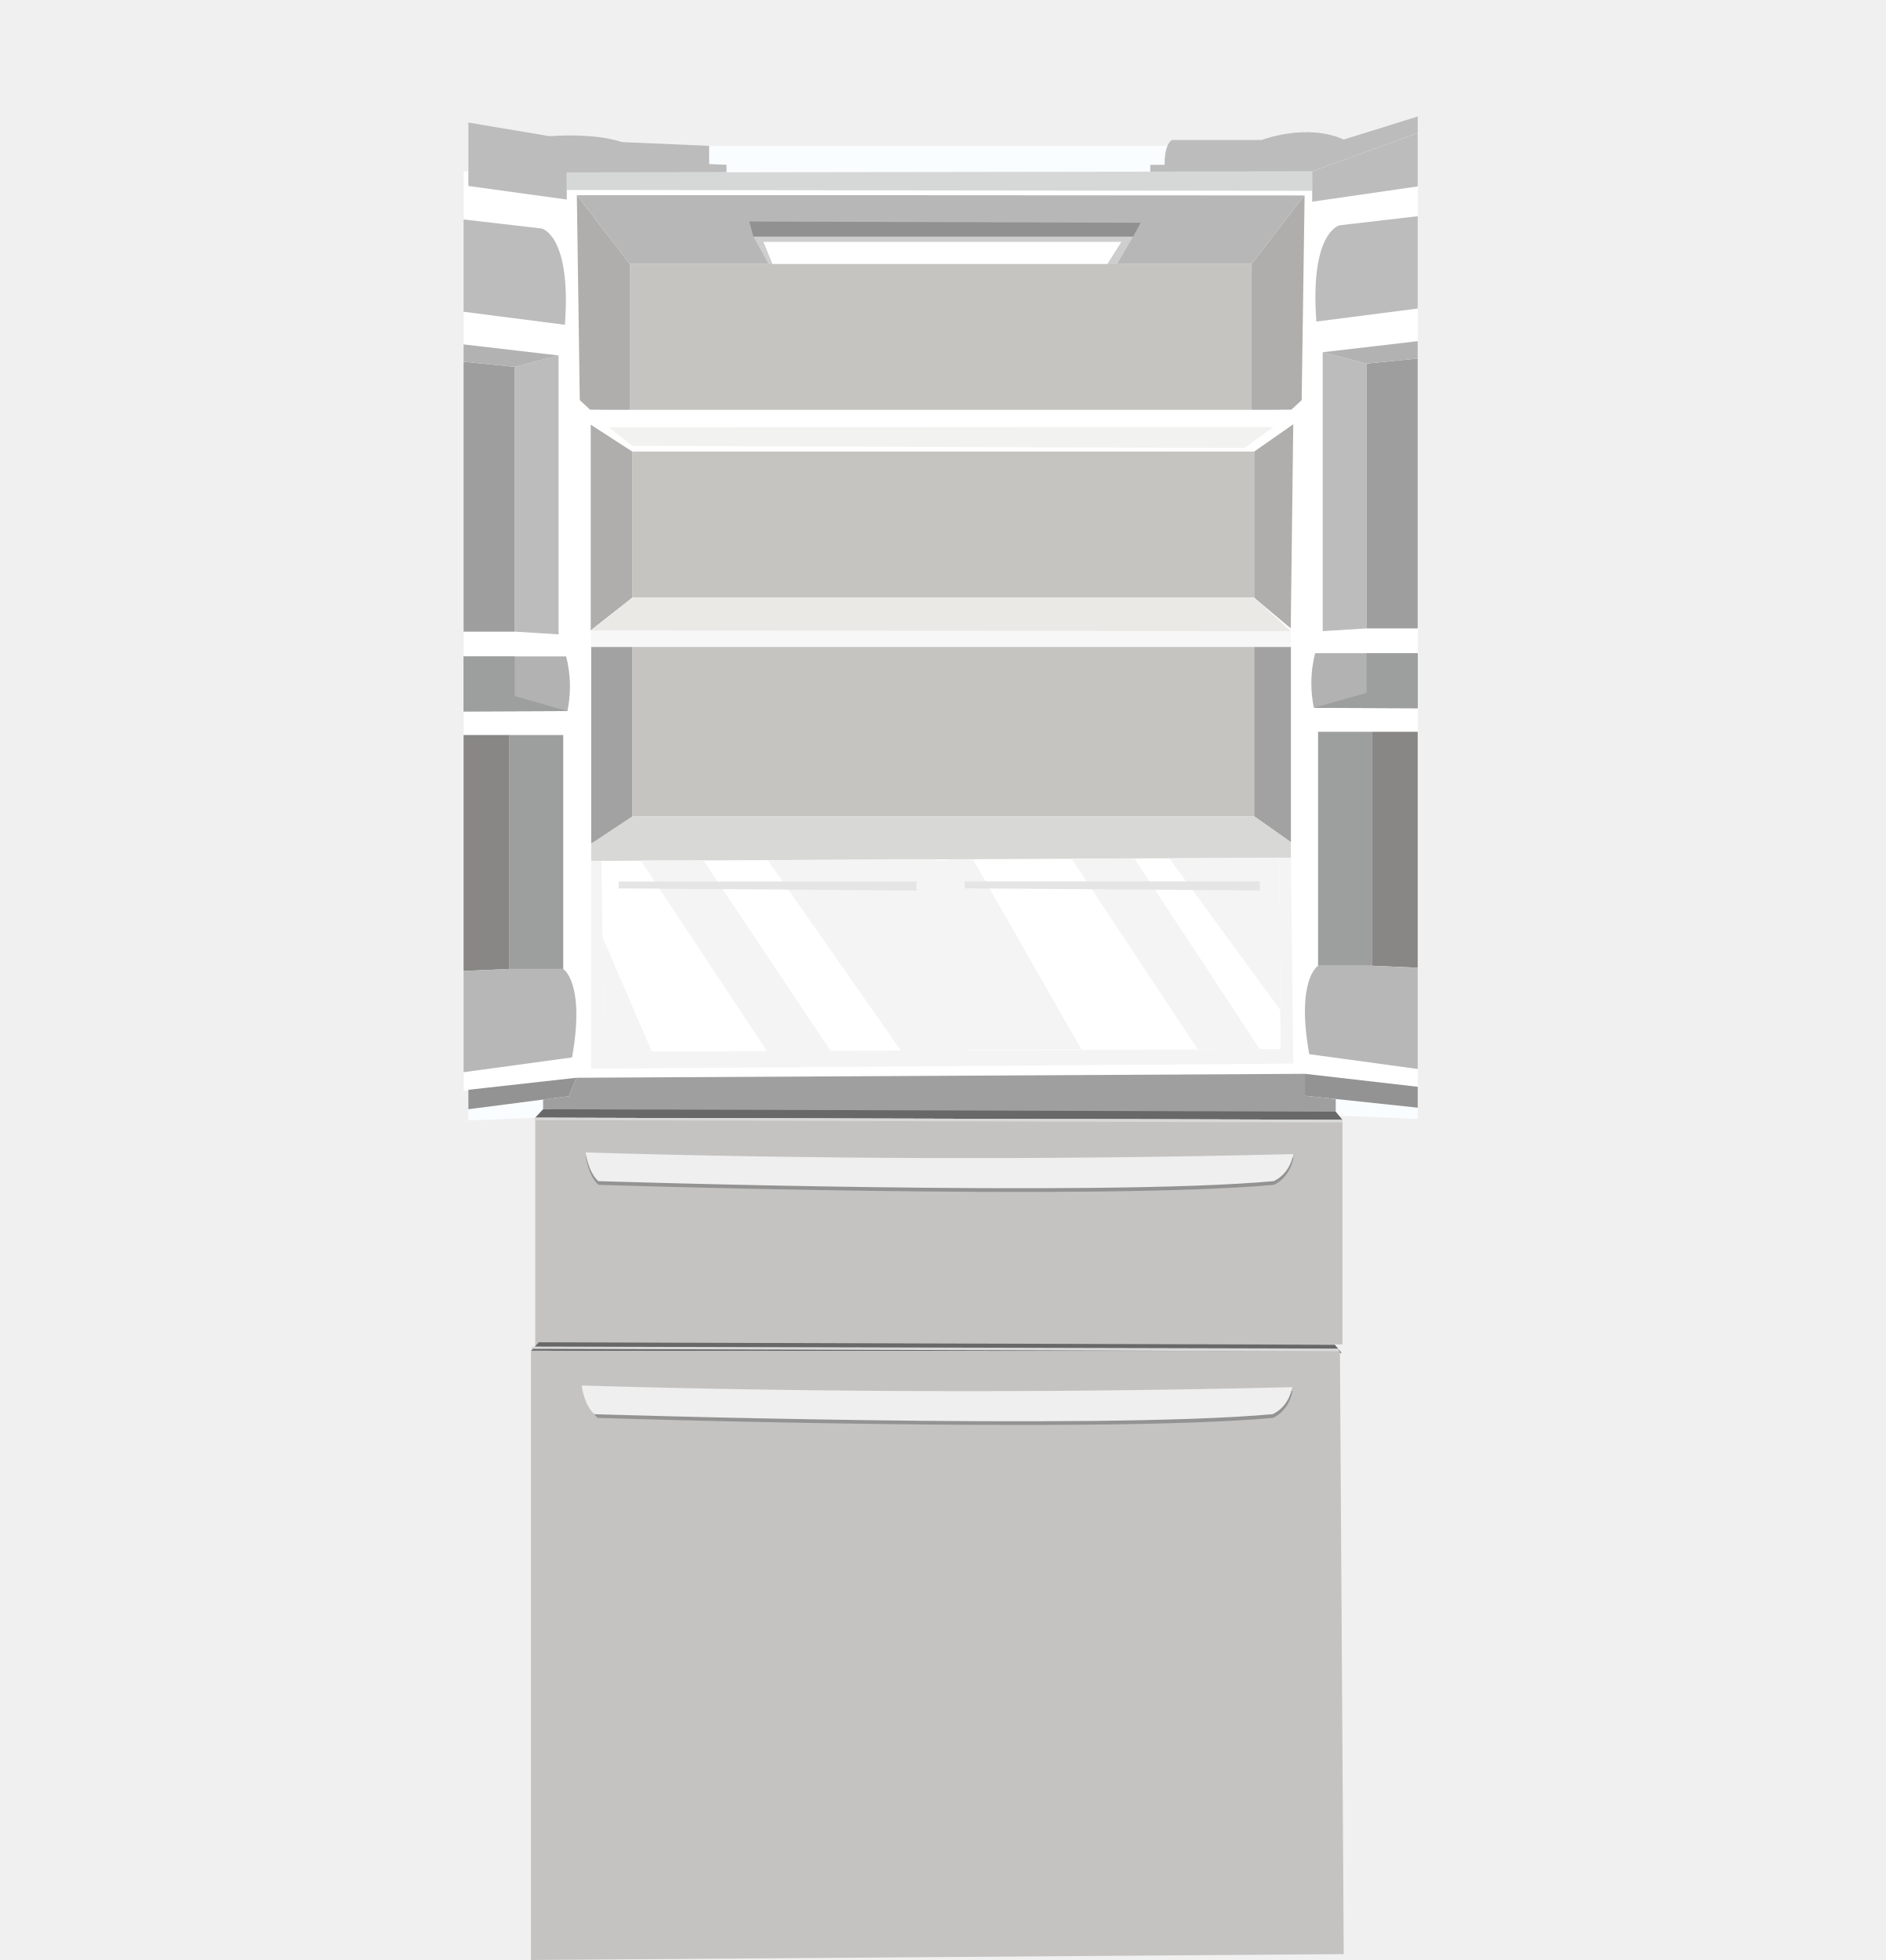
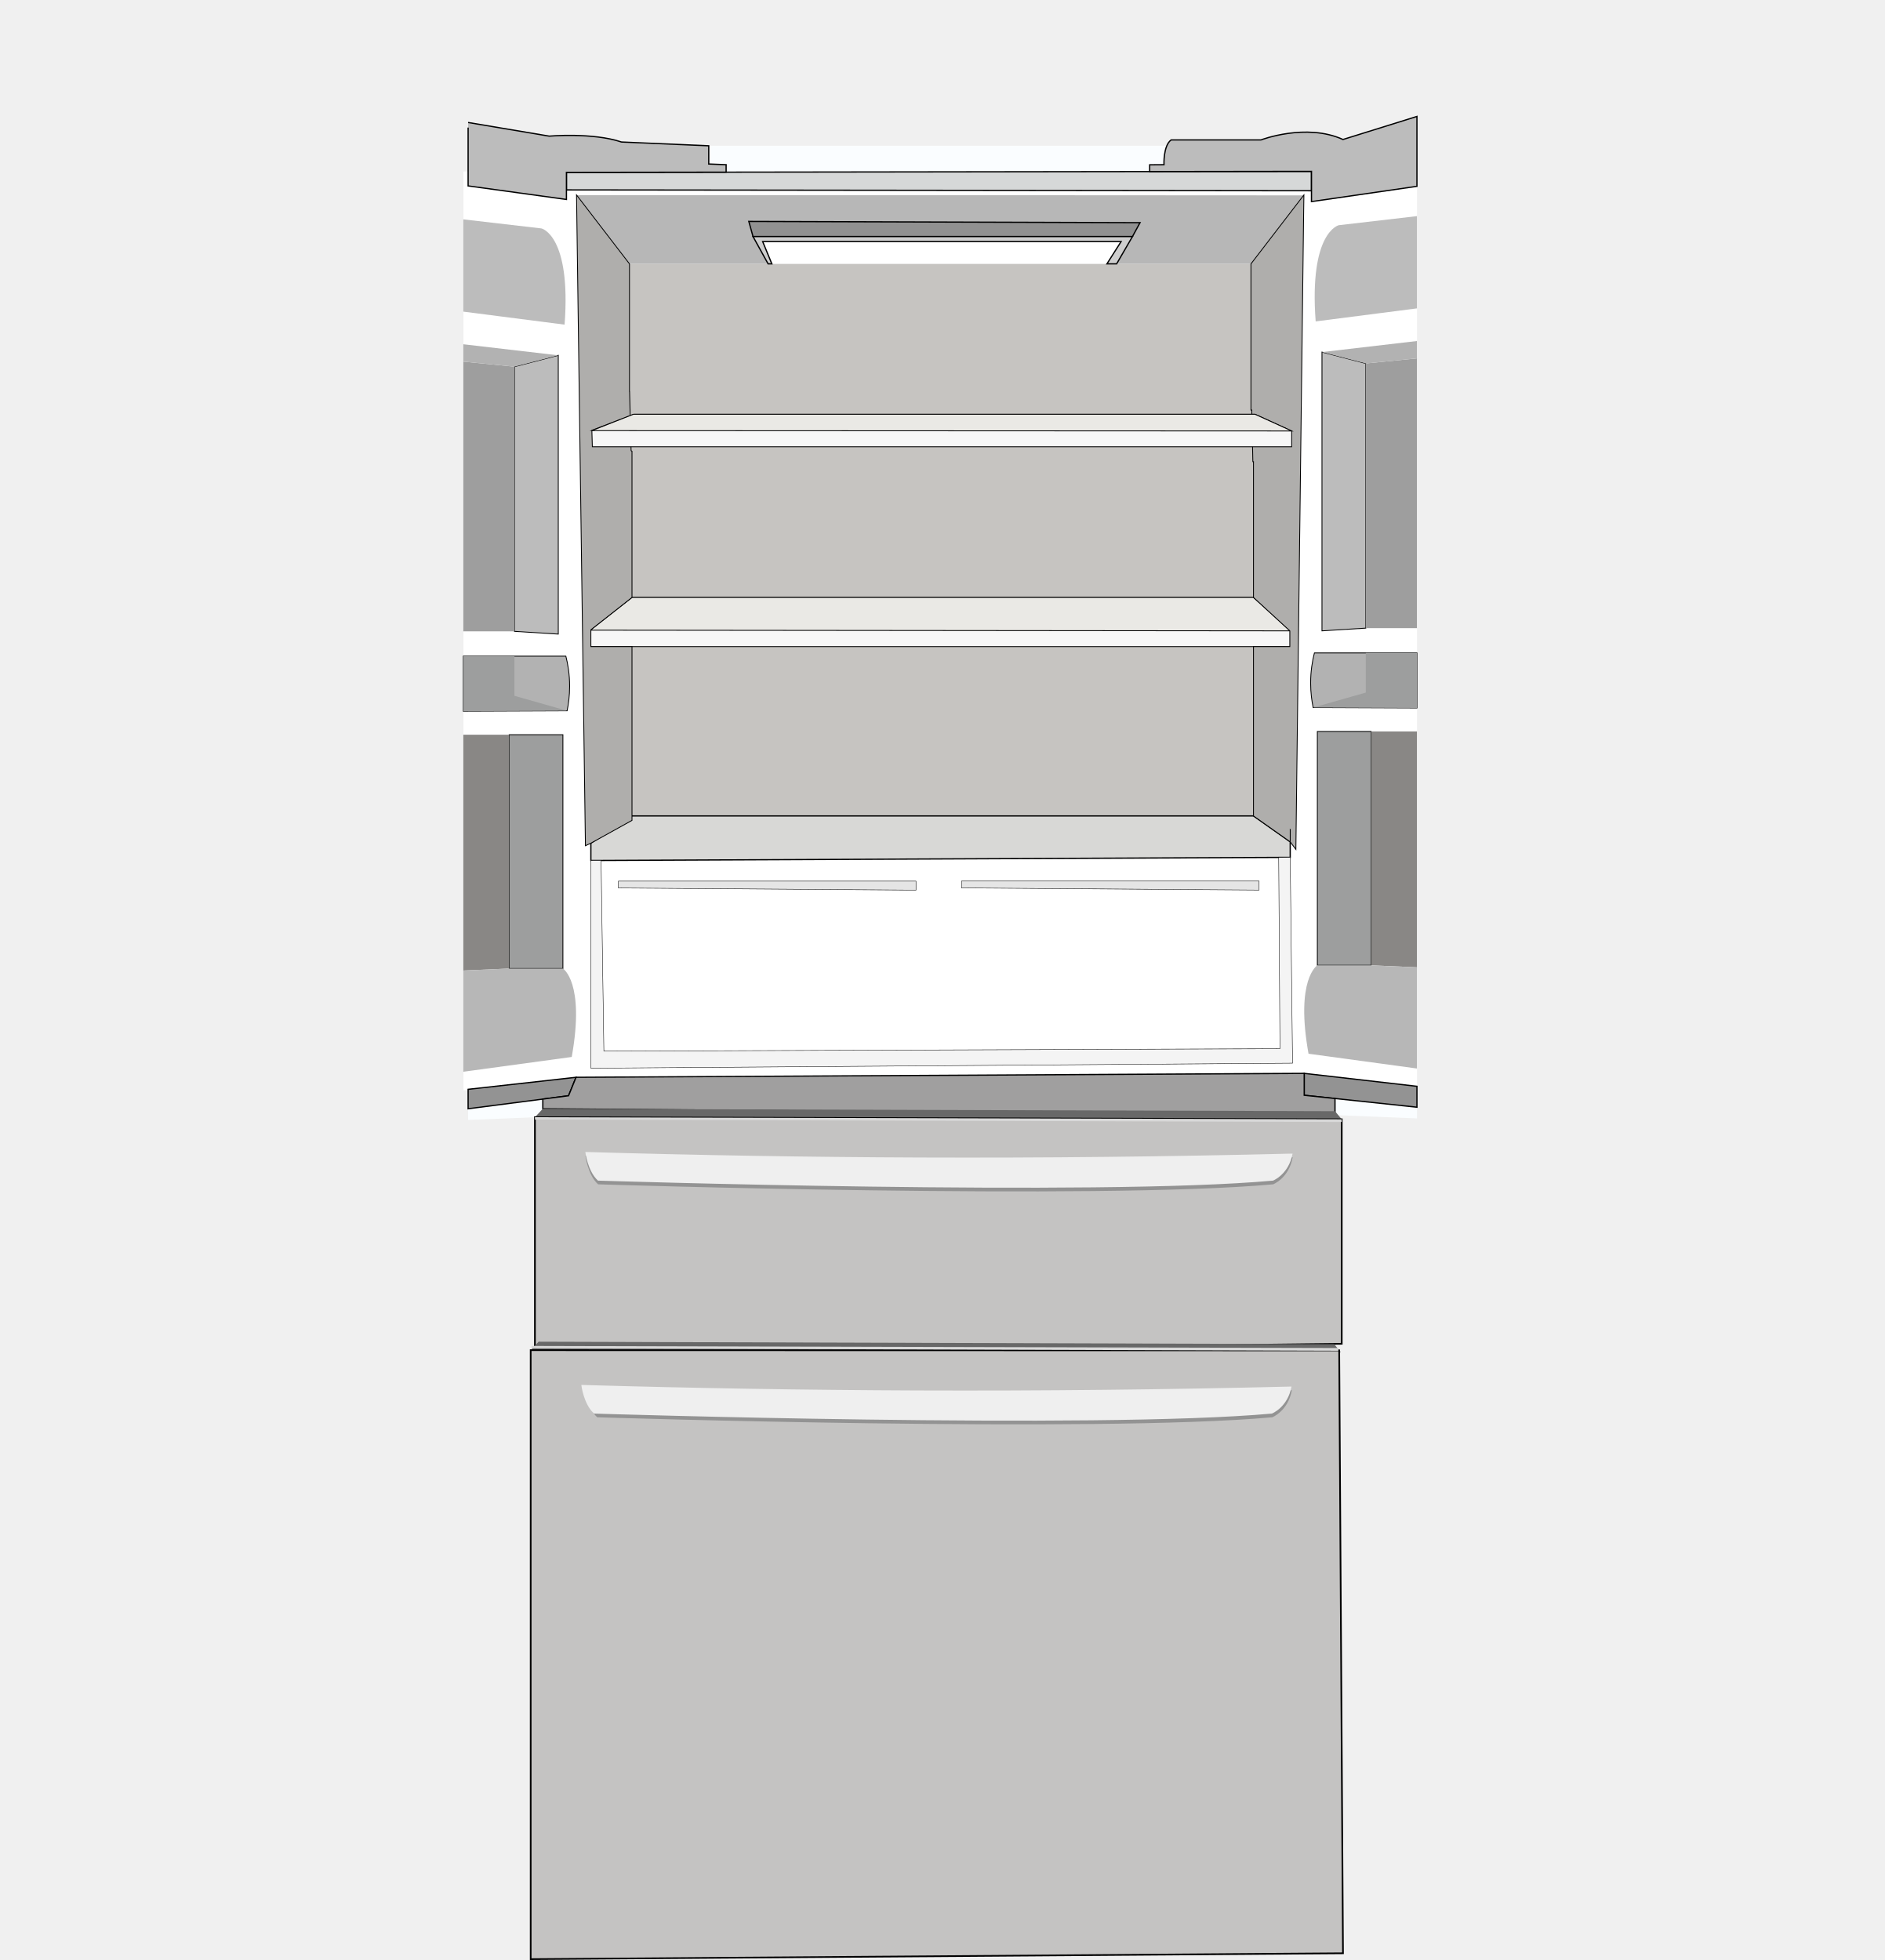
- <svg xmlns="http://www.w3.org/2000/svg" id="Layer_7" data-name="Layer 7" viewBox="0 0 4485 4663">
+ <svg xmlns="http://www.w3.org/2000/svg" id="Layer_7" data-name="Layer 7" viewBox="0 0 4485 4665.01">
  <defs>
    <style>
-       .cls-1 {
+       .cls-1, .cls-2, .cls-3, .cls-4, .cls-5, .cls-6, .cls-7, .cls-8, .cls-9, .cls-10, .cls-11, .cls-12, .cls-13, .cls-14, .cls-15, .cls-16 {
+         stroke: #000;
+         stroke-miterlimit: 10;
+       }
+ 
+       .cls-1, .cls-2, .cls-3, .cls-5, .cls-10, .cls-14 {
+         stroke-width: 2px;
+       }
+ 
+       .cls-1, .cls-17 {
+         fill: #9d9e9e;
+       }
+ 
+       .cls-2 {
+         fill: #eae9e5;
+       }
+ 
+       .cls-3, .cls-18 {
+         fill: #afaeac;
+       }
+ 
+       .cls-4, .cls-19 {
        fill: #939393;
      }

-       .cls-2 {
+       .cls-4, .cls-7, .cls-8, .cls-11, .cls-12, .cls-13, .cls-16 {
+         stroke-width: 3px;
+       }
+ 
+       .cls-20 {
        fill: #fafdff;
      }

-       .cls-3 {
-         fill: #f2f2f0;
-       }
- 
-       .cls-4 {
-         fill: #a3a2a2;
-       }
- 
-       .cls-5 {
+       .cls-21 {
        fill: #efefef;
      }

-       .cls-6 {
+       .cls-22, .cls-6 {
        fill: #f4f4f4;
      }

+       .cls-5, .cls-23, .cls-16 {
+         fill: #bcbcbc;
+       }
+ 
      .cls-7 {
+         fill: #a09f9f;
+       }
+ 
+       .cls-24 {
+         fill: #d8d8d8;
+       }
+ 
+       .cls-8 {
+         fill: #d8d8d6;
+       }
+ 
+       .cls-9 {
+         fill: #e5e5e5;
+       }
+ 
+       .cls-25 {
+         fill: #b7b7b7;
+       }
+ 
+       .cls-26 {
+         fill: #fff;
+       }
+ 
+       .cls-10, .cls-27 {
+         fill: #b2b2b2;
+       }
+ 
+       .cls-11 {
+         fill: #d6d8d8;
+       }
+ 
+       .cls-28 {
+         fill: #898785;
+       }
+ 
+       .cls-29 {
+         fill: #c6c4c1;
+       }
+ 
+       .cls-12 {
+         fill: #919191;
+       }
+ 
+       .cls-13 {
        fill: #cecece;
      }

-       .cls-8 {
-         fill: #919191;
+       .cls-14 {
+         fill: #f7f7f7;
      }

-       .cls-9 {
-         fill: #d8d8d6;
-       }
- 
-       .cls-10 {
-         fill: #d6d8d8;
-       }
- 
-       .cls-11 {
-         fill: #e5e5e5;
-       }
- 
-       .cls-12 {
-         fill: #d8d8d8;
-       }
- 
-       .cls-13 {
-         fill: #c4c3c2;
-       }
- 
-       .cls-14 {
-         fill: #b7b7b7;
+       .cls-30 {
+         fill: #9e9e9e;
      }

      .cls-15 {
-         fill: #fff;
+         fill: #c4c3c2;
+         stroke-width: 4px;
      }

-       .cls-16 {
-         fill: #9d9e9e;
-       }
- 
-       .cls-17 {
-         fill: #bcbcbc;
-       }
- 
-       .cls-18 {
-         fill: #898785;
-       }
- 
-       .cls-19 {
-         fill: #c6c4c1;
-       }
- 
-       .cls-20 {
-         fill: #f7f7f7;
-       }
- 
-       .cls-21 {
-         fill: #eae9e5;
-       }
- 
-       .cls-22 {
-         fill: #a09f9f;
-       }
- 
-       .cls-23 {
-         fill: #9e9e9e;
-       }
- 
-       .cls-24 {
-         fill: #afaeac;
-       }
- 
-       .cls-25 {
-         fill: #b2b2b2;
-       }
- 
-       .cls-26 {
+       .cls-31 {
        fill: #686868;
      }
    </style>
  </defs>
-   <rect class="cls-2" x="1393" y="347" width="1784" height="2307" />
-   <path class="cls-2" d="M3372.08,2661.93c-65.03-2.64-130.06-5.28-195.08-7.93V347c65-10.14,130-20.27,195-30.41" />
-   <path class="cls-2" d="M1114,2665.56c93-3.78,186-7.56,279-11.34V347.22c-93-14.5-186-29-279-43.5" />
-   <rect class="cls-2" x="1273" y="2654" width="1904" height="566" />
-   <rect class="cls-15" x="1103" y="408" width="2269" height="2187" />
+   <rect class="cls-20" x="1393" y="347" width="1784" height="2307" />
+   <path class="cls-20" d="M3372.08,2661.93c-65.03-2.64-130.06-5.28-195.08-7.93V347c65-10.14,130-20.27,195-30.41" />
+   <path class="cls-20" d="M1114,2665.56c93-3.78,186-7.56,279-11.34V347.22c-93-14.5-186-29-279-43.5" />
+   <rect class="cls-20" x="1273" y="2654" width="1904" height="566" />
+   <rect class="cls-26" x="1103" y="408" width="2269" height="2187" />
  <g>
-     <rect class="cls-19" x="1498" y="628" width="1479" height="348" />
-     <rect class="cls-19" x="1504" y="1074" width="1479" height="348" />
-     <rect class="cls-19" x="1504" y="1539" width="1479" height="403" />
+     <rect class="cls-29" x="1498" y="628" width="1479" height="348" />
+     <rect class="cls-29" x="1504" y="1074" width="1479" height="348" />
+     <rect class="cls-29" x="1504" y="1539" width="1479" height="403" />
  </g>
-   <polygon class="cls-24" points="1498 628 1372 464 1379 952 1404 975 1498 976 1498 628" />
-   <polygon class="cls-24" points="2977 628 3103 464 3096 952 3071 975 2977 976 2977 628" />
-   <polygon class="cls-14" points="1372 464 1498 628 2977 628 3103 464 1372 464" />
-   <polygon class="cls-24" points="1405 1010 1504 1074 1504 1422 1405 1499.87 1405 1010" />
-   <path class="cls-24" d="M2983,1074v348c29,24.33,58,48.67,87,73l6-486-93,65Z" />
-   <polygon class="cls-4" points="1504 1539 1406.14 1539 1406.14 2006.89 1504 1952.61 1504 1539" />
-   <polygon class="cls-4" points="2983 1539 3070.42 1539 3070.42 2003.7 2983 1942 2983 1539" />
-   <polygon class="cls-9" points="1504 1942 1406.14 2006.89 1406.14 2048.08 3070.42 2040.61 3070.42 2003.7 2983 1942 1504 1942" />
-   <polygon class="cls-15" points="1348 452 3121 454 3121 465.02 1348 464 1348 452" />
-   <polygon class="cls-10" points="1348 410.27 3121 407.85 3121 454 1348 452 1348 410.27" />
-   <polygon class="cls-17" points="3121 407.85 3372 316.59 3372 443.47 3121 479.83 3121 407.85" />
-   <path class="cls-17" d="M1114,291.54l193,32.46s104-9,172,14l207.68,9v43.36l41.32,1.64v17.75l-380,.52v64.45l-234-32.23v-138.78" />
-   <path class="cls-17" d="M3372,316.59l-251,91.26-385.02.52v-16.11l34.02-.26s-2-45,17-59h213.87s107.13-41,195.13-1l176-54.86v39.45" />
-   <path class="cls-17" d="M3372,514.41l-186,21.59s-71,16-55,229c80.33-10.33,160.67-20.67,241-31v-219.59Z" />
-   <polygon class="cls-17" points="3146 838 3250.33 865.05 3250.33 1495 3146 1501.51 3146 838" />
-   <path class="cls-23" d="M3250.33,865.05c40.56-4.02,81.12-8.03,121.67-12.05v642h-121.67v-629.95Z" />
-   <polygon class="cls-25" points="3146 838 3372 811.67 3372 853 3250.33 865.05 3146 838" />
-   <path class="cls-25" d="M3128,1554h244v131c-82.33-.33-164.67-.67-247-1-3.28-15.84-5.96-35.46-6-58-.05-28.96,4.27-53.49,9-72Z" />
-   <polygon class="cls-16" points="3250.33 1554 3250.33 1648.41 3125 1684 3372 1685 3372 1554 3250.33 1554" />
-   <rect class="cls-16" x="3135" y="1741" width="127.91" height="556.53" />
-   <polygon class="cls-18" points="3262.91 1741 3372 1741 3372 2302.28 3262.91 2297.53 3262.91 1741" />
-   <path class="cls-14" d="M3135,2297.53s-53,32.47-21,210.47l258,35.18v-240.9l-109.09-4.75h-127.91Z" />
-   <path class="cls-17" d="M1102.59,522.1l186,21.59s71,16,55,229c-80.33-10.33-160.67-20.67-241-31,0-73.2,0-146.39,0-219.59Z" />
-   <polygon class="cls-17" points="1328.59 845.69 1224.26 872.74 1224.26 1502.69 1328.59 1509.2 1328.59 845.69" />
-   <path class="cls-23" d="M1224.26,872.74c-40.56-4.02-81.12-8.03-121.67-12.05v642s121.67,0,121.67,0v-629.95Z" />
-   <polygon class="cls-25" points="1328.59 845.69 1102.59 819.36 1102.59 860.69 1224.26 872.74 1328.59 845.69" />
-   <path class="cls-25" d="M1346.59,1561.69h-244c0,43.67,0,87.33,0,131,82.33-.33,164.67-.67,247-1,3.28-15.84,5.96-35.46,6-58,.05-28.96-4.27-53.49-9-72Z" />
-   <polygon class="cls-16" points="1224.26 1561.69 1224.26 1656.1 1349.59 1691.69 1102.59 1692.69 1102.59 1561.69 1224.26 1561.69" />
-   <rect class="cls-16" x="1211.68" y="1748.69" width="127.91" height="556.53" />
-   <polygon class="cls-18" points="1211.68 1748.69 1102.59 1748.69 1102.59 2309.97 1211.68 2305.22 1211.68 1748.69" />
-   <path class="cls-14" d="M1339.59,2305.22s53,32.47,21,210.47l-258,35.18v-240.9s109.09-4.75,109.09-4.75h127.91Z" />
-   <polygon class="cls-1" points="3103.73 2554.72 3372 2585.52 3372 2635.26 3103.73 2606.84 3103.73 2554.72" />
-   <polygon class="cls-1" points="1114 2638.96 1353 2608 1370.86 2564.08 1114 2592.71 1114 2638.96" />
-   <polygon class="cls-22" points="1370.86 2564.08 3103.73 2554.72 3103.73 2606.84 3177 2614.6 3177 2654 1291.77 2638.96 1291.77 2615.93 1353 2608 1370.86 2564.08" />
+   <polygon class="cls-25" points="1372 464 1498 628 2977 628 3103 464 1372 464" />
+   <polygon class="cls-8" points="1504 1942 1406.14 2006.89 1406.14 2048.08 3070.42 2040.61 3070.42 2003.7 2983 1942 1504 1942" />
+   <polygon class="cls-26" points="1348 452 3121 454 3121 465.02 1348 464 1348 452" />
+   <polygon class="cls-11" points="1348 410.27 3121 407.85 3121 454 1348 452 1348 410.27" />
+   <path class="cls-16" d="M1114,291.54l193,32.46s104-9,172,14l207.68,9v43.36l41.32,1.64v17.75l-380,.52v64.45l-234-32.23v-138.78" />
+   <path class="cls-16" d="M3196,332c-88-40-195.13,1-195.13,1h-213.87c-19,14-17,59-17,59l-34.02.26v16.11l385.02-.52v71.98l251-36.37v-166.32l-176,54.86Z" />
+   <path class="cls-23" d="M3372,514.41l-186,21.59s-71,16-55,229c80.33-10.33,160.67-20.67,241-31v-219.59Z" />
+   <polygon class="cls-5" points="3146 838 3250.33 865.05 3250.33 1495 3146 1501.51 3146 838" />
+   <path class="cls-30" d="M3250.33,865.05c40.56-4.02,81.12-8.03,121.67-12.05v642h-121.67v-629.95Z" />
+   <polygon class="cls-27" points="3146 838 3372 811.67 3372 853 3250.33 865.05 3146 838" />
+   <path class="cls-10" d="M3128,1554h244v131c-82.33-.33-164.67-.67-247-1-3.28-15.84-5.96-35.46-6-58-.05-28.96,4.27-53.49,9-72Z" />
+   <polygon class="cls-17" points="3250.33 1554 3250.33 1648.41 3125 1684 3372 1685 3372 1554 3250.33 1554" />
+   <rect class="cls-1" x="3135" y="1741" width="127.91" height="556.53" />
+   <polygon class="cls-28" points="3262.91 1741 3372 1741 3372 2302.28 3262.91 2297.53 3262.91 1741" />
+   <path class="cls-25" d="M3135,2297.53s-53,32.47-21,210.47l258,35.18v-240.9l-109.09-4.75h-127.91Z" />
+   <path class="cls-23" d="M1102.59,522.1l186,21.59s71,16,55,229c-80.33-10.33-160.67-20.67-241-31,0-73.2,0-146.39,0-219.59Z" />
+   <polygon class="cls-5" points="1328.59 845.69 1224.26 872.74 1224.26 1502.69 1328.59 1509.2 1328.59 845.69" />
+   <path class="cls-30" d="M1224.26,872.74c-40.56-4.02-81.12-8.03-121.67-12.05v642s121.67,0,121.67,0v-629.95Z" />
+   <polygon class="cls-27" points="1328.59 845.69 1102.59 819.36 1102.59 860.69 1224.26 872.74 1328.59 845.69" />
+   <path class="cls-10" d="M1346.59,1561.69h-244c0,43.67,0,87.33,0,131,82.33-.33,164.67-.67,247-1,3.28-15.84,5.96-35.46,6-58,.05-28.96-4.27-53.49-9-72Z" />
+   <polygon class="cls-17" points="1224.26 1561.69 1224.26 1656.1 1349.59 1691.69 1102.59 1692.69 1102.59 1561.69 1224.26 1561.69" />
+   <rect class="cls-1" x="1211.68" y="1748.69" width="127.91" height="556.53" />
+   <polygon class="cls-28" points="1211.68 1748.69 1102.59 1748.69 1102.59 2309.97 1211.68 2305.22 1211.68 1748.69" />
+   <path class="cls-25" d="M1339.59,2305.22s53,32.47,21,210.47l-258,35.18v-240.9s109.09-4.75,109.09-4.75h127.91Z" />
+   <polygon class="cls-4" points="3103.73 2554.72 3372 2585.52 3372 2635.26 3103.73 2606.84 3103.73 2554.72" />
+   <polygon class="cls-4" points="1114 2638.96 1353 2608 1370.86 2564.08 1114 2592.71 1114 2638.96" />
+   <polygon class="cls-7" points="1370.86 2564.08 3103.73 2554.72 3103.73 2606.84 3177 2614.6 3177 2654 1291.77 2638.96 1291.77 2615.93 1353 2608 1370.86 2564.08" />
  <path class="cls-6" d="M3070.42,2040.61l-27.42.39,3,455c-536.3,1.96-1072.61,3.91-1608.91,5.87l-6.65-453.9-24.3.11v494.39l1669.86-12.03-5.58-489.84Z" />
-   <polygon class="cls-26" points="1291.77 2638.96 1273 2659.1 3193 2664 3177 2644.79 1291.77 2638.96" />
-   <polygon class="cls-13" points="1273 2659.1 1273 3220 3193 3198.36 3193 2664 1273 2659.1" />
-   <path class="cls-1" d="M1393.31,2750.64s5,45.18,30,68.18c0,0,1188,38,1606.5,0,0,0,37.5-14.64,46.5-64.32-295.67,7.32-591.34,10.43-887,9.32-265.36-1-530.69-5.39-796-13.18Z" />
-   <path class="cls-5" d="M1393,2741.82s5,45.18,30,68.18c0,0,1188,38,1606.5,0,0,0,37.5-14.64,46.5-64.32-295.67,7.32-591.34,10.43-887,9.32-265.36-1-530.69-5.39-796-13.18Z" />
-   <path class="cls-6" d="M2781,2042c88.13,120.47,176.26,240.94,264.39,361.41l-2.39-362.41c-87.33.33-174.67.67-262,1Z" />
-   <path class="cls-6" d="M2698,2042c99.46,151.38,198.92,302.75,298.38,454.13l-147.72.38c-99.89-151.17-199.78-302.33-299.66-453.5,49.67-.33,99.33-.67,149-1Z" />
-   <path class="cls-6" d="M2258.86,2044.25c18.38-.08,36.76-.17,55.14-.25,86.01,150.83,172.02,301.67,258.04,452.5l-313.04,1.5" />
-   <path class="cls-6" d="M2259,2498l-.14-453.75" />
-   <path class="cls-6" d="M1673,2047c101.33,151.67,202.67,303.33,304,455h-152c-100.33-151.67-200.67-303.33-301-455h149Z" />
-   <polygon class="cls-6" points="1433.1 2229.38 1550.43 2501.87 1437.09 2501.87 1433.1 2229.38" />
-   <polyline class="cls-6" points="2225 2044.4 1825.78 2046.2 2144.35 2501.87 2225 2501.87" />
-   <polygon class="cls-15" points="1815 575 1836.8 628 2634.22 628 2667.94 575 1815 575" />
-   <polygon class="cls-8" points="1782 527 1792 563 2695 563 2713 530 1782 527" />
-   <polygon class="cls-7" points="1792 563 1827.91 628 1836.8 628 1815 575 2667.94 575 2634.22 628 2657.33 628 2695 563 1792 563" />
-   <polygon class="cls-15" points="1404 975 1405 1010 1504 1074 2983 1074 3076 1009 3071 975 1404 975" />
-   <path class="cls-3" d="M1448,1016.76c18.66,14.65,37.32,29.31,55.98,43.96,485.18,1.76,970.36,3.52,1455.54,5.28l69.48-50.12c-527,.29-1054,.59-1581,.88Z" />
-   <polygon class="cls-20" points="1504 1422 1405 1499.87 1406.14 1539 3070.42 1539 3070.42 1501.51 2983 1422 1504 1422" />
-   <polygon class="cls-21" points="1504 1422 1405 1499.87 3070.42 1501.51 2983 1422 1504 1422" />
-   <polygon class="cls-11" points="2288.15 2097 2996.38 2097 2996.38 2118.44 2288.15 2113.38 2288.15 2097" />
-   <polygon class="cls-11" points="1471.66 2097.19 2179.89 2097.19 2179.89 2118.63 1471.66 2113.57 1471.66 2097.19" />
-   <polyline class="cls-12" points="3193 2664 3193 2670.55 1273 2664.61 1273 2659.1 3193 2664" />
-   <polygon class="cls-6" points="2292.93 2046.53 2208.67 2046.13 2201.02 2500.13 2305.04 2500.85 2292.93 2046.53" />
-   <rect class="cls-2" x="1270.93" y="3208.44" width="1904" height="566" />
-   <polygon class="cls-26" points="1281.78 3193.4 1262.93 3213.54 3191 3218.44 3174.93 3199.24 1281.78 3193.4" />
-   <path class="cls-13" d="M1262.93,3213.54v1449.46c644.36-4.67,1288.71-9.33,1933.07-14-3-478.33-6-956.67-9-1435-641.36-.15-1282.71-.3-1924.07-.46Z" />
-   <path class="cls-1" d="M1391.25,3305.08s5,45.18,30,68.18c0,0,1188,38,1606.5,0,0,0,37.5-14.64,46.5-64.32-295.67,7.32-591.34,10.43-887,9.32-265.36-1-530.69-5.39-796-13.18Z" />
-   <path class="cls-5" d="M1383.44,3296.27s5.02,45.18,30.13,68.18c0,0,1192.99,38,1613.25,0,0,0,37.66-14.64,46.7-64.32-296.91,7.32-593.82,10.43-890.73,9.32-266.47-1-532.92-5.39-799.34-13.18Z" />
-   <polyline class="cls-12" points="3184.93 3208.44 3184.93 3214.99 1264.93 3209.05 1264.93 3203.54 3184.93 3208.44" />
+   <polygon class="cls-31" points="1291.77 2638.96 1273 2659.1 3193 2664 3177 2644.79 1291.77 2638.96" />
+   <polygon class="cls-15" points="1273 2659.1 1273 3220 3193 3198.36 3193 2664 1273 2659.1" />
+   <path class="cls-19" d="M1393.31,2750.64s5,45.18,30,68.18c0,0,1188,38,1606.5,0,0,0,37.5-14.64,46.5-64.32-295.67,7.32-591.34,10.43-887,9.32-265.36-1-530.69-5.39-796-13.18Z" />
+   <path class="cls-21" d="M1393,2741.82s5,45.18,30,68.18c0,0,1188,38,1606.5,0,0,0,37.5-14.64,46.5-64.32-295.67,7.32-591.34,10.43-887,9.32-265.36-1-530.69-5.39-796-13.18Z" />
+   <path class="cls-22" d="M2259,2498l-.14-453.75" />
+   <polygon class="cls-26" points="1815 575 1836.8 628 2634.22 628 2667.94 575 1815 575" />
+   <polygon class="cls-12" points="1782 527 1792 563 2695 563 2713 530 1782 527" />
+   <polygon class="cls-13" points="1792 563 1827.91 628 1836.8 628 1815 575 2667.94 575 2634.22 628 2657.33 628 2695 563 1792 563" />
+   <g>
+     <polygon class="cls-14" points="1504 1422 1405 1499.87 1406.14 1539 3070.42 1539 3070.42 1501.51 2983 1422 1504 1422" />
+     <polygon class="cls-2" points="1504 1422 1405 1499.87 3070.42 1501.51 2983 1422 1504 1422" />
+   </g>
+   <polygon class="cls-9" points="2288.15 2097 2996.38 2097 2996.38 2118.44 2288.15 2113.38 2288.15 2097" />
+   <polygon class="cls-9" points="1471.66 2097.19 2179.89 2097.19 2179.89 2118.63 1471.66 2113.57 1471.66 2097.19" />
+   <polyline class="cls-24" points="3193 2664 3193 2670.55 1273 2664.61 1273 2659.1 3193 2664" />
+   <rect class="cls-20" x="1270.93" y="3208.44" width="1904" height="566" />
+   <polygon class="cls-31" points="1281.78 3193.4 1262.93 3213.54 3191 3218.44 3174.93 3199.24 1281.78 3193.4" />
+   <path class="cls-15" d="M1262.93,3213.54v1449.46c644.36-4.67,1288.71-9.33,1933.07-14-3-478.33-6-956.67-9-1435-641.36-.15-1282.71-.3-1924.07-.46Z" />
+   <path class="cls-19" d="M1391.25,3305.08s5,45.18,30,68.18c0,0,1188,38,1606.5,0,0,0,37.5-14.64,46.5-64.32-295.67,7.32-591.34,10.43-887,9.32-265.36-1-530.69-5.39-796-13.18Z" />
+   <path class="cls-21" d="M1383.44,3296.27s5.02,45.18,30.13,68.18c0,0,1192.99,38,1613.25,0,0,0,37.66-14.64,46.7-64.32-296.91,7.32-593.82,10.43-890.73,9.32-266.47-1-532.92-5.39-799.34-13.18Z" />
+   <polyline class="cls-24" points="3184.93 3208.44 3184.93 3214.99 1264.93 3209.05 1264.93 3203.54 3184.93 3208.44" />
+   <polygon class="cls-18" points="3058 1241 2994.5 1432.46 3070.42 1501.51 3086.35 1459.2 3076 1222.67 3058 1241" />
+   <polygon class="cls-18" points="3058.02 1539 3070.42 1539 3082.41 1539 3079 1670 3079 1830 3070.21 1936.72 3058.02 1539" />
+   <path class="cls-29" d="M1498,861l6,297.58,1479,11.18-6-286.15c-493-7.53-986-15.07-1479-22.6Z" />
+   <polygon class="cls-3" points="1504 1422 1504 1074 1501.87 1072.62 1498.26 931.5 1498 931.43 1498 628 1372 464 1393.18 2012.94 1406.14 2006.89 1504 1952.61 1504 1539 1406.14 1539 1406.14 1498.97 1504 1422" />
+   <polygon class="cls-3" points="2977 628 2977 976 2978.94 975.98 2981.51 1098.77 2983 1098.77 2983 1422 3069.5 1501.51 3069.5 1539 2983 1539 2983 1942 3070.42 2003.7 3070.42 1974.43 3070.53 1974.54 3070.42 2003.7 3083.89 2021.64 3102.28 514.41 3103 464 2977 628" />
+   <g>
+     <path class="cls-14" d="M1508,986c-33.16,12.71-66.33,25.42-99.49,38.13l1.14,39.13h1664.27v-37.49c-28.98-13.26-57.95-26.51-86.93-39.77h-1479Z" />
+     <polygon class="cls-2" points="1507.51 986 1408.51 1024.95 3073.93 1025.77 2986.51 986 1507.51 986" />
+   </g>
</svg>
